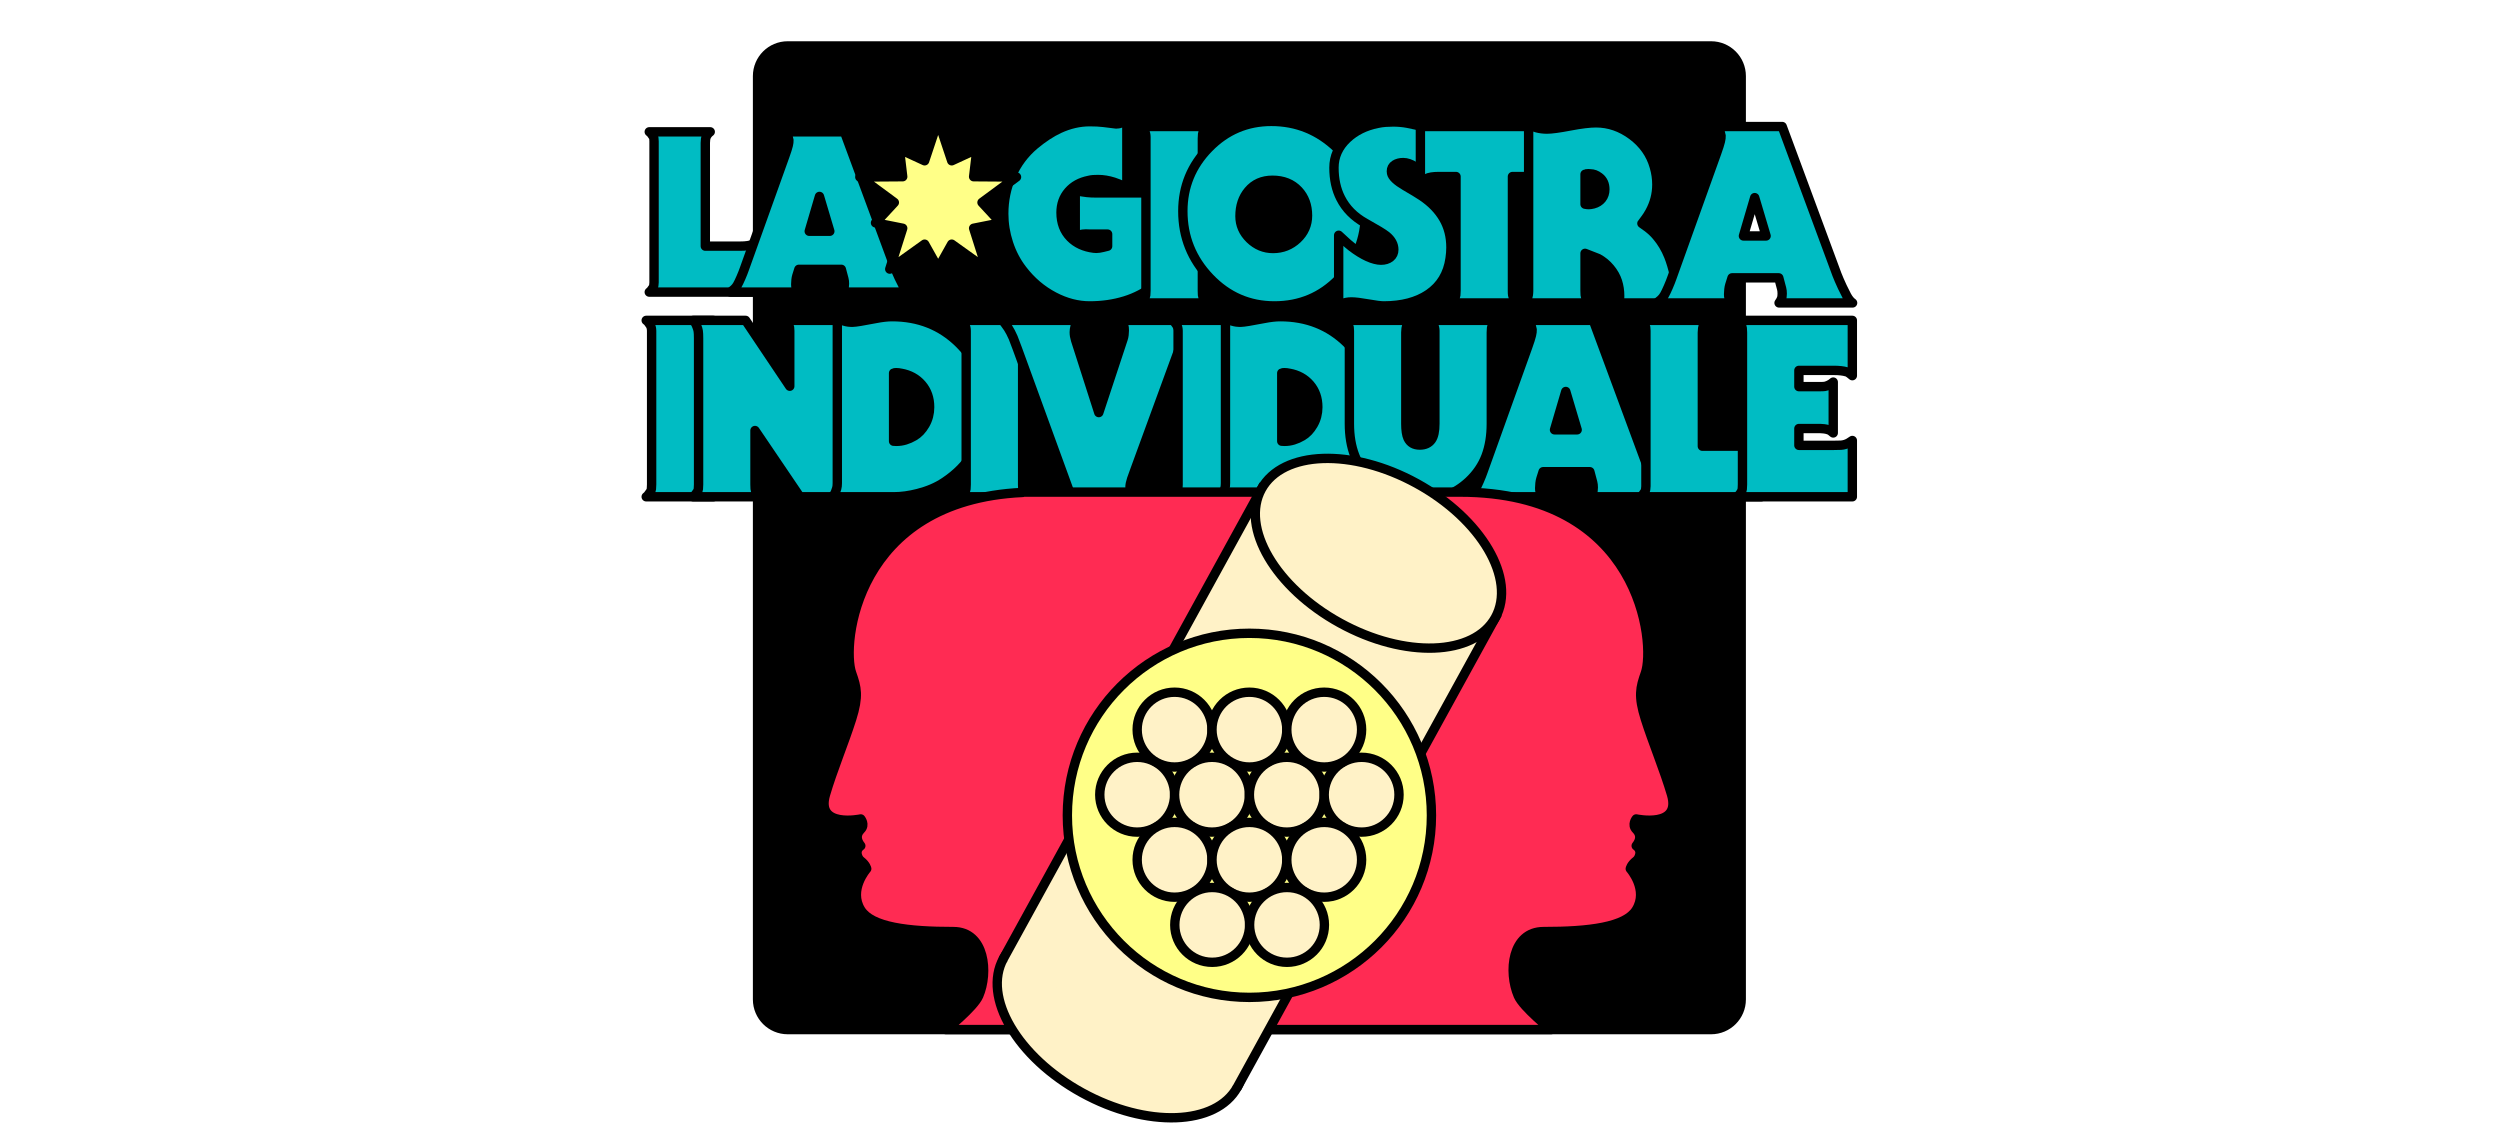
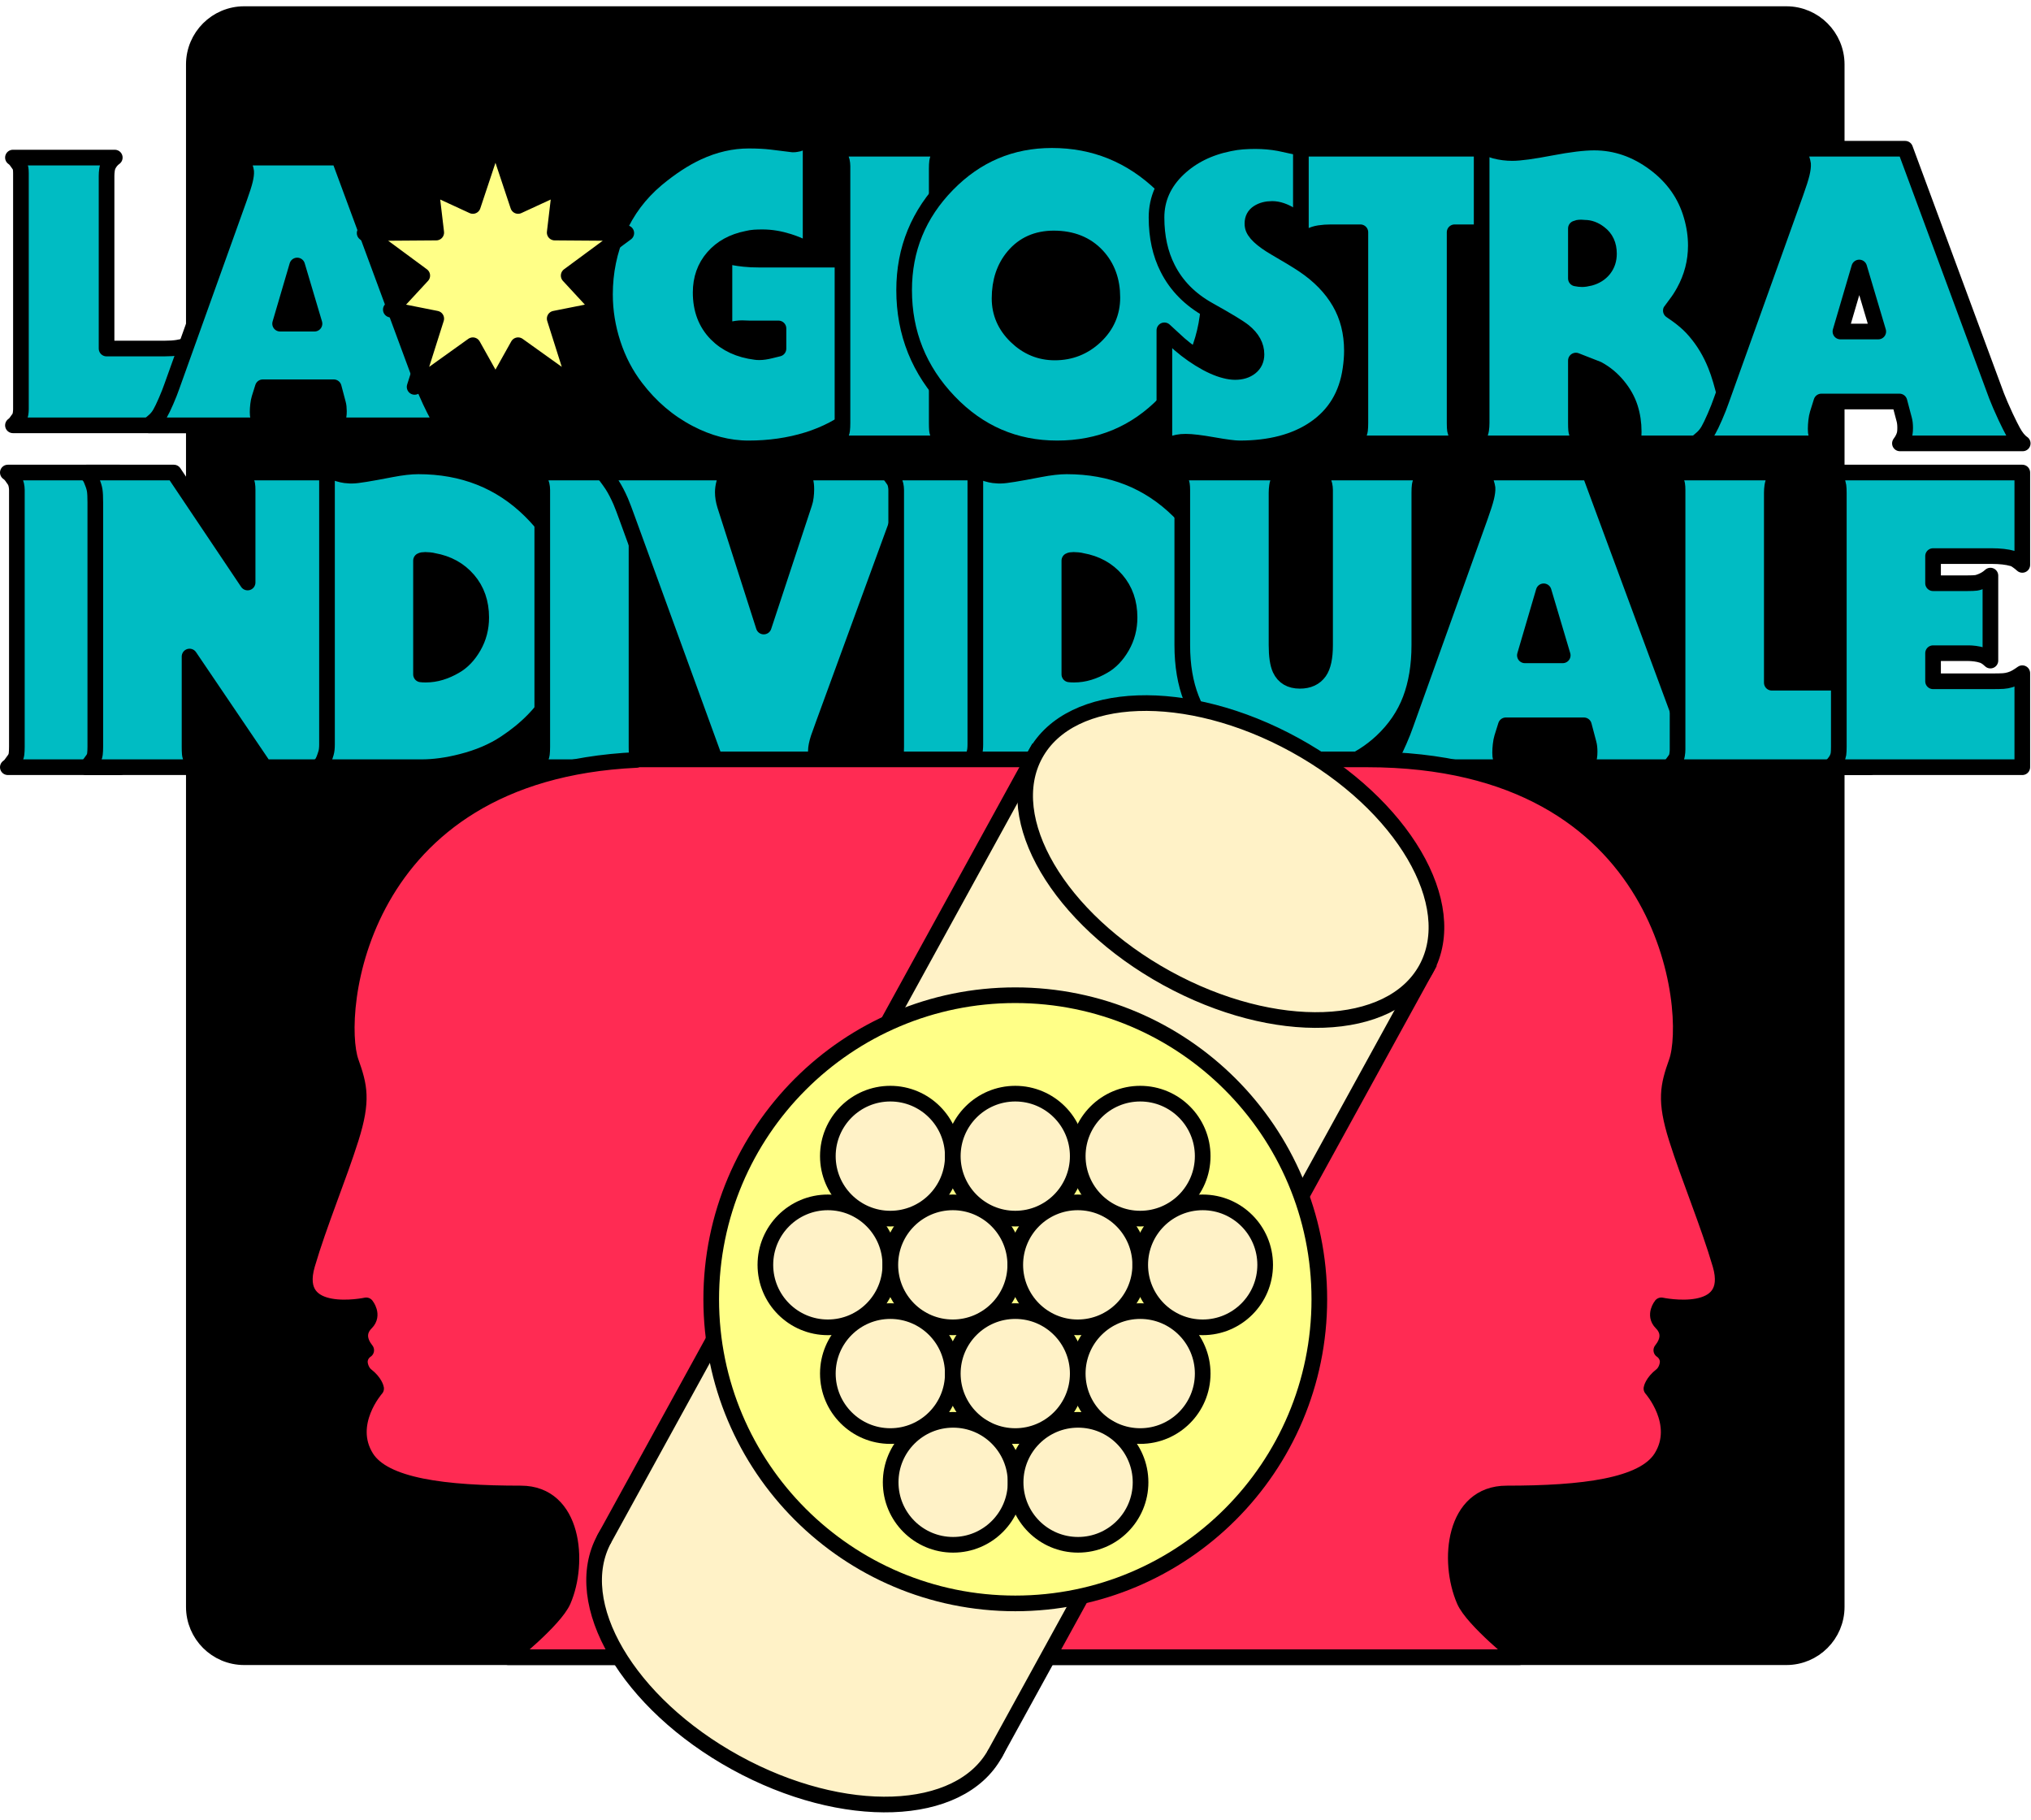
- <svg xmlns="http://www.w3.org/2000/svg" width="100%" height="100%" viewBox="0 0 1067 481" version="1.1" xml:space="preserve" style="fill-rule:evenodd;clip-rule:evenodd;stroke-linecap:round;stroke-miterlimit:1.5;">
-   <g transform="matrix(1,0,0,1,27.2217,-0.0001)">
-     <g id="Tavola-da-disegno1" transform="matrix(1.04104,0,0,1,214.881,15.8531)">
-       <rect x="-206.409" y="-15.853" width="964.301" height="480.853" style="fill:none;" />
+ <svg xmlns="http://www.w3.org/2000/svg" width="100%" height="100%" viewBox="0 0 519 465" version="1.1" xml:space="preserve" style="fill-rule:evenodd;clip-rule:evenodd;stroke-linecap:round;stroke-miterlimit:1.5;">
+   <g transform="matrix(1,0,0,1,-273.799,-16.0001)">
+     <g transform="matrix(1.04104,0,0,1,242.103,15.853)">
      <g transform="matrix(0.960576,0,0,1,30.4467,-37.4894)">
        <path d="M469.353,54.111C469.353,47.003 463.592,41.242 456.485,41.242L62.4,41.242C55.293,41.242 49.532,47.003 49.532,54.111L49.532,448.196C49.532,455.303 55.293,461.064 62.4,461.064L456.485,461.064C463.592,461.064 469.353,455.303 469.353,448.196L469.353,54.111Z" style="stroke:black;stroke-width:4px;" />
      </g>
+     </g>
+     <g transform="matrix(1.04104,0,0,1,242.103,15.853)">
      <g transform="matrix(0.960576,0,0,1,30.4467,-315.588)">
        <path d="M50.053,424.407L3.305,424.407C3.563,424.223 3.784,424.02 3.968,423.799C4.078,423.652 4.373,423.246 4.852,422.583C5.036,422.326 5.165,421.976 5.239,421.533C5.312,421.091 5.349,420.686 5.349,420.318L5.349,360.032C5.349,359.516 5.322,359.092 5.266,358.761C5.211,358.429 5.073,358.107 4.852,357.794C4.631,357.48 4.401,357.158 4.161,356.827C3.922,356.495 3.636,356.219 3.305,355.998L29.331,355.998C28.705,356.44 28.189,357.029 27.784,357.766C27.563,358.171 27.415,358.632 27.342,359.147C27.268,359.663 27.231,360.179 27.231,360.695L27.231,404.79L41.985,404.79C43.348,404.79 44.481,404.717 45.384,404.569C46.286,404.422 47.004,404.247 47.539,404.044C48.073,403.842 48.515,403.621 48.865,403.381C49.215,403.142 49.611,402.82 50.053,402.414L50.053,424.407Z" style="fill:rgb(0,188,195);fill-rule:nonzero;stroke:black;stroke-width:4px;stroke-linecap:butt;stroke-linejoin:round;" />
      </g>
+     </g>
+     <g transform="matrix(1.04104,0,0,1,242.103,15.853)">
      <g transform="matrix(0.960576,0,0,1,30.4467,-315.588)">
        <path d="M113.908,424.407L85.395,424.407C85.726,423.965 85.984,423.541 86.168,423.136C86.352,422.731 86.472,422.362 86.527,422.031C86.583,421.699 86.61,421.294 86.61,420.815C86.61,420.042 86.537,419.388 86.389,418.853C86.242,418.319 86.131,417.905 86.058,417.61L85.284,414.682L67.16,414.682L66.275,417.5C66.128,417.979 66.018,418.55 65.944,419.213C65.87,419.876 65.833,420.484 65.833,421.036C65.833,421.626 65.879,422.068 65.971,422.362C66.064,422.657 66.183,422.979 66.331,423.329C66.478,423.679 66.681,424.039 66.938,424.407L37.983,424.407C38.462,424.039 38.969,423.615 39.503,423.136C40.037,422.657 40.507,422.068 40.912,421.368C41.317,420.668 41.824,419.618 42.432,418.218C43.039,416.818 43.528,415.584 43.896,414.516L61.192,366.276C61.928,364.213 62.407,362.712 62.628,361.772C62.849,360.833 62.941,360.105 62.905,359.59C62.794,358.816 62.564,358.144 62.214,357.573C61.864,357.002 61.45,356.477 60.971,355.998L86.61,355.998L107.829,413.355C108.308,414.608 109.008,416.229 109.929,418.218C110.666,419.765 111.237,420.907 111.642,421.644C112.342,422.933 113.097,423.854 113.908,424.407ZM80.366,398.436L75.945,383.571L71.58,398.436L80.366,398.436Z" style="fill:rgb(0,188,195);fill-rule:nonzero;stroke:black;stroke-width:4px;stroke-linecap:butt;stroke-linejoin:round;" />
      </g>
+     </g>
+     <g transform="matrix(1.04104,0,0,1,242.103,15.853)">
      <g transform="matrix(0.960576,0,0,1,30.4467,-314.692)">
        <path d="M223.134,418.277C222.242,418.722 221.533,419.087 221.006,419.371C219.951,419.898 219.201,420.344 218.755,420.709C215.107,423.628 210.951,425.807 206.289,427.247C201.626,428.686 196.619,429.405 191.267,429.405C186.159,429.405 181.091,428.088 176.064,425.453C170.793,422.696 166.273,418.844 162.502,413.898C159.948,410.573 157.992,406.833 156.634,402.678C155.276,398.522 154.597,394.316 154.597,390.059C154.597,384.342 155.712,378.92 157.941,373.791C160.171,368.662 163.455,364.274 167.793,360.625C171.402,357.625 174.909,355.334 178.314,353.753C182.612,351.766 186.95,350.773 191.328,350.773C193.558,350.773 195.514,350.874 197.197,351.077C198.879,351.28 200.673,351.503 202.579,351.746C202.984,351.746 203.268,351.726 203.43,351.685C203.795,351.645 204.201,351.533 204.647,351.351C205.093,351.168 205.924,350.753 207.14,350.104L207.14,379.051L205.802,378.322C204.505,377.632 203.086,377.045 201.545,376.558C199.234,375.828 197.004,375.463 194.856,375.463C194.085,375.463 193.396,375.484 192.788,375.524C192.18,375.565 191.551,375.666 190.903,375.828C187.254,376.558 184.365,378.149 182.237,380.602C180.108,383.055 179.044,386.045 179.044,389.572C179.044,393.91 180.382,397.438 183.058,400.154C185.571,402.708 188.916,404.249 193.092,404.776C193.295,404.816 193.619,404.837 194.065,404.837C194.835,404.837 195.758,404.705 196.832,404.441C197.906,404.178 198.606,404.006 198.93,403.924L198.93,398.755L191.45,398.755C190.68,398.715 190.071,398.694 189.625,398.694C188.774,398.694 187.862,398.816 186.889,399.059C186.605,399.14 186.301,399.262 185.977,399.424C185.814,399.505 185.531,399.667 185.125,399.911L185.125,379.416C185.45,379.619 185.845,379.852 186.311,380.116C186.777,380.379 187.264,380.562 187.771,380.663C188.277,380.764 189.078,380.876 190.173,380.998C191.267,381.119 192.565,381.18 194.065,381.18L221.066,381.18L221.066,411.769C221.066,412.742 221.137,413.553 221.279,414.202C221.421,414.851 221.543,415.378 221.644,415.783C221.745,416.189 221.979,416.655 222.343,417.182C222.587,417.547 222.85,417.912 223.134,418.277Z" style="fill:rgb(0,188,195);fill-rule:nonzero;stroke:black;stroke-width:4px;stroke-linecap:butt;stroke-linejoin:round;" />
      </g>
+     </g>
+     <g transform="matrix(1.04104,0,0,1,242.103,15.853)">
      <g transform="matrix(0.960576,0,0,1,30.4467,-313.232)">
        <path d="M241.621,426.668L212.978,426.668C213.262,426.466 213.505,426.243 213.708,425.999C213.829,425.837 214.154,425.391 214.681,424.662C214.965,424.256 215.137,423.8 215.198,423.293C215.259,422.786 215.289,422.168 215.289,421.438L215.289,355.82C215.289,355.415 215.238,354.979 215.137,354.513C215.036,354.046 214.873,353.651 214.65,353.327C214.427,353.002 214.184,352.658 213.921,352.293C213.657,351.928 213.343,351.624 212.978,351.381L241.621,351.381C241.216,351.664 240.922,351.918 240.74,352.141C240.557,352.364 240.284,352.759 239.919,353.327C239.675,353.813 239.523,354.269 239.463,354.695C239.402,355.121 239.371,355.739 239.371,356.55L239.371,421.438C239.371,422.209 239.392,422.817 239.432,423.263C239.473,423.709 239.625,424.165 239.888,424.631C240.152,425.097 240.405,425.472 240.648,425.756C240.892,426.04 241.216,426.344 241.621,426.668Z" style="fill:rgb(0,188,195);fill-rule:nonzero;stroke:black;stroke-width:4px;stroke-linecap:butt;stroke-linejoin:round;" />
      </g>
+     </g>
+     <g transform="matrix(1.04104,0,0,1,242.103,15.853)">
      <g transform="matrix(0.960576,0,0,1,30.4467,-314.145)">
        <path d="M308.943,389.39C308.943,400.256 305.203,409.55 297.722,417.273C290.242,424.997 281.049,428.858 270.143,428.858C259.318,428.858 250.095,424.865 242.473,416.878C234.851,408.891 231.04,399.404 231.04,388.417C231.04,377.957 234.729,368.957 242.108,361.416C249.487,353.875 258.386,350.104 268.805,350.104C279.671,350.104 289.077,353.936 297.023,361.598C304.969,369.261 308.943,378.525 308.943,389.39ZM284.252,390.302C284.252,386.005 282.955,382.457 280.36,379.66C277.603,376.7 273.914,375.221 269.292,375.221C264.994,375.221 261.568,376.741 259.014,379.782C256.622,382.62 255.426,386.208 255.426,390.546C255.426,394.276 256.835,397.509 259.653,400.245C262.471,402.982 265.765,404.35 269.535,404.35C273.549,404.35 277.005,402.982 279.904,400.245C282.803,397.509 284.252,394.194 284.252,390.302Z" style="fill:rgb(0,188,195);fill-rule:nonzero;stroke:black;stroke-width:4px;stroke-linecap:butt;stroke-linejoin:round;" />
      </g>
+     </g>
+     <g transform="matrix(1.04104,0,0,1,242.103,15.853)">
      <g transform="matrix(0.960576,0,0,1,30.4467,-313.901)">
        <path d="M345.101,408.363C344.169,414.972 341.108,420.04 335.919,423.567C330.972,426.932 324.587,428.614 316.762,428.614C315.505,428.614 313.275,428.331 310.073,427.763C306.87,427.196 304.518,426.912 303.018,426.912C302.207,426.912 301.508,426.973 300.92,427.094C300.332,427.216 299.734,427.388 299.126,427.611C298.518,427.834 297.991,428.047 297.545,428.25L297.545,398.451L299.856,400.579C301.923,402.566 304.153,404.299 306.545,405.779C308.937,407.259 311.106,408.242 313.052,408.728C313.985,408.972 314.836,409.093 315.607,409.093C317.228,409.093 318.546,408.688 319.56,407.877C320.573,407.066 321.08,405.971 321.08,404.593C321.08,402.404 320.006,400.437 317.857,398.694C316.64,397.721 313.65,395.907 308.887,393.251C304.123,390.596 300.626,387.058 298.396,382.639C296.491,378.909 295.538,374.571 295.538,369.625C295.538,364.841 297.403,360.685 301.133,357.158C304.579,353.915 308.917,351.766 314.147,350.712C315.282,350.468 316.397,350.306 317.492,350.225C318.587,350.144 319.681,350.104 320.776,350.104C322.884,350.104 324.931,350.286 326.918,350.651C328.905,351.097 330.911,351.523 332.939,351.928C333.425,351.847 333.952,351.746 334.52,351.624C335.087,351.502 335.554,351.401 335.919,351.32L335.919,374.794L334.094,372.605C332.918,371.226 331.58,370.071 330.08,369.138C328.296,368.003 326.634,367.436 325.094,367.436C323.675,367.436 322.479,367.75 321.506,368.378C320.533,369.007 320.046,369.929 320.046,371.145C320.046,371.47 320.066,371.713 320.107,371.875C320.391,373.456 322.337,375.301 325.945,377.409C329.107,379.234 331.479,380.673 333.06,381.727C337.115,384.443 340.196,387.616 342.304,391.244C344.412,394.873 345.466,399.018 345.466,403.681C345.466,405.14 345.345,406.701 345.101,408.363Z" style="fill:rgb(0,188,195);fill-rule:nonzero;stroke:black;stroke-width:4px;stroke-linecap:butt;stroke-linejoin:round;" />
      </g>
+     </g>
+     <g transform="matrix(1.04104,0,0,1,242.103,15.853)">
      <g transform="matrix(0.960576,0,0,1,30.4467,-313.232)">
        <path d="M386.429,375.341C386.024,374.976 385.588,374.571 385.122,374.125C384.656,373.679 384.169,373.355 383.662,373.152C383.156,372.949 382.618,372.828 382.051,372.787C381.483,372.747 380.368,372.726 378.706,372.726L371.712,372.726L371.712,421.438C371.712,422.33 371.743,422.949 371.804,423.293C371.864,423.638 372.016,424.064 372.26,424.57C372.503,425.077 372.736,425.472 372.959,425.756C373.182,426.04 373.517,426.344 373.963,426.668L345.319,426.668C345.725,426.344 346.029,426.06 346.231,425.817C346.434,425.574 346.687,425.219 346.992,424.753C347.296,424.287 347.478,423.8 347.539,423.293C347.6,422.786 347.63,422.168 347.63,421.438L347.63,372.726L340.15,372.726C339.055,372.726 338.052,372.797 337.14,372.939C336.227,373.081 335.488,373.314 334.92,373.639C334.069,374.125 333.237,374.693 332.427,375.341L332.427,351.381L386.429,351.381L386.429,375.341Z" style="fill:rgb(0,188,195);fill-rule:nonzero;stroke:black;stroke-width:4px;stroke-linecap:butt;stroke-linejoin:round;" />
      </g>
+     </g>
+     <g transform="matrix(1.04104,0,0,1,242.103,15.853)">
      <g transform="matrix(0.960576,0,0,1,30.4467,-314.814)">
        <path d="M445.089,428.25L417.297,428.25C417.419,427.277 417.48,426.284 417.48,425.271C417.48,423.081 417.166,421.014 416.537,419.067C415.909,417.121 414.865,415.267 413.405,413.503C411.946,411.739 410.243,410.331 408.297,409.276C406.432,408.547 404.567,407.817 402.702,407.087L402.702,423.02C402.702,423.791 402.722,424.399 402.763,424.845C402.803,425.291 402.955,425.747 403.219,426.213C403.482,426.679 403.736,427.054 403.979,427.338C404.222,427.622 404.547,427.926 404.952,428.25L376.309,428.25C377.079,427.683 377.647,427.014 378.012,426.244C378.255,425.798 378.417,425.301 378.498,424.754C378.579,424.206 378.62,423.629 378.62,423.02L378.62,351.868C378.944,352.03 379.42,352.294 380.049,352.659C380.677,353.023 381.356,353.307 382.086,353.51C383.505,353.875 384.965,354.057 386.465,354.057C388.37,354.057 391.654,353.611 396.317,352.719C400.979,351.827 404.668,351.381 407.385,351.381C412.899,351.381 418.037,353.155 422.801,356.703C427.565,360.25 430.717,364.74 432.258,370.173C432.987,372.687 433.352,375.2 433.352,377.714C433.352,381.849 432.339,385.762 430.312,389.451C429.663,390.627 428.994,391.661 428.305,392.553C427.453,393.647 427.007,394.235 426.967,394.316C428.264,395.208 429.116,395.816 429.521,396.141C430.981,397.276 432.217,398.452 433.231,399.668C435.379,402.181 437.103,405.06 438.4,408.303C439.292,410.493 440.174,413.483 441.045,417.273C441.917,421.064 442.454,423.304 442.657,423.993C442.86,424.683 443.245,425.473 443.812,426.365C444.218,427.014 444.643,427.642 445.089,428.25ZM411.155,379.782C411.155,377.511 410.344,375.768 408.723,374.552C407.506,373.619 406.25,373.153 404.952,373.153C404.547,373.112 404.263,373.092 404.101,373.092C403.736,373.092 403.452,373.112 403.249,373.153C402.966,373.275 402.783,373.335 402.702,373.335L402.702,386.106C403.31,386.228 403.837,386.289 404.283,386.289C404.81,386.289 405.479,386.187 406.29,385.985C407.79,385.579 408.976,384.829 409.848,383.735C410.719,382.64 411.155,381.322 411.155,379.782Z" style="fill:rgb(0,188,195);fill-rule:nonzero;stroke:black;stroke-width:4px;stroke-linecap:butt;stroke-linejoin:round;" />
      </g>
+     </g>
+     <g transform="matrix(1.04104,0,0,1,242.103,15.853)">
      <g transform="matrix(0.960576,0,0,1,30.4467,-313.232)">
        <path d="M516.885,426.668L485.505,426.668C485.87,426.182 486.154,425.716 486.357,425.27C486.559,424.824 486.691,424.418 486.752,424.053C486.813,423.689 486.843,423.243 486.843,422.715C486.843,421.864 486.762,421.144 486.6,420.557C486.438,419.969 486.316,419.513 486.235,419.188L485.384,415.965L465.437,415.965L464.464,419.067C464.301,419.594 464.18,420.222 464.099,420.952C464.018,421.682 463.977,422.351 463.977,422.959C463.977,423.607 464.028,424.094 464.129,424.418C464.23,424.743 464.362,425.097 464.524,425.483C464.687,425.868 464.91,426.263 465.193,426.668L433.327,426.668C433.854,426.263 434.411,425.797 434.999,425.27C435.587,424.743 436.104,424.094 436.55,423.324C436.996,422.553 437.553,421.398 438.222,419.857C438.891,418.317 439.428,416.958 439.834,415.783L458.869,362.692C459.68,360.422 460.207,358.77 460.45,357.736C460.693,356.702 460.794,355.901 460.754,355.334C460.632,354.482 460.379,353.742 459.994,353.114C459.609,352.485 459.152,351.908 458.625,351.381L486.843,351.381L510.196,414.506C510.723,415.884 511.493,417.668 512.507,419.857C513.317,421.56 513.946,422.817 514.392,423.628C515.162,425.047 515.993,426.06 516.885,426.668ZM479.971,398.086L475.106,381.727L470.302,398.086L479.971,398.086Z" style="fill:rgb(0,188,195);fill-rule:nonzero;stroke:black;stroke-width:4px;stroke-linecap:butt;stroke-linejoin:round;" />
      </g>
+     </g>
+     <g transform="matrix(1.04104,0,0,1,242.103,15.853)">
      <g transform="matrix(0.960576,0,0,1,30.4467,-147.756)">
        <path d="M30.643,343.93L2,343.93C2.284,343.728 2.527,343.505 2.73,343.261C2.851,343.099 3.176,342.653 3.703,341.924C3.987,341.518 4.159,341.062 4.22,340.555C4.281,340.048 4.311,339.43 4.311,338.7L4.311,273.082C4.311,272.677 4.26,272.241 4.159,271.775C4.057,271.308 3.895,270.913 3.672,270.589C3.449,270.264 3.206,269.92 2.943,269.555C2.679,269.19 2.365,268.886 2,268.643L30.643,268.643C30.238,268.926 29.944,269.18 29.762,269.403C29.579,269.626 29.305,270.021 28.941,270.589C28.697,271.075 28.545,271.531 28.484,271.957C28.424,272.383 28.393,273.001 28.393,273.812L28.393,338.7C28.393,339.471 28.414,340.079 28.454,340.525C28.495,340.971 28.647,341.427 28.91,341.893C29.174,342.359 29.427,342.734 29.67,343.018C29.914,343.302 30.238,343.606 30.643,343.93Z" style="fill:rgb(0,188,195);fill-rule:nonzero;stroke:black;stroke-width:4px;stroke-linecap:butt;stroke-linejoin:round;" />
      </g>
+     </g>
+     <g transform="matrix(1.04104,0,0,1,242.103,15.853)">
      <g transform="matrix(0.960576,0,0,1,30.4467,-147.756)">
        <path d="M89.668,268.643C89.263,268.926 88.969,269.18 88.787,269.403C88.604,269.626 88.33,270.021 87.966,270.589C87.722,271.075 87.57,271.531 87.509,271.957C87.449,272.383 87.418,273.001 87.418,273.812L87.418,333.41C87.418,335.639 87.499,337.281 87.661,338.335C87.905,339.349 88.087,340.14 88.209,340.707C88.33,341.275 88.513,341.863 88.756,342.471C88.999,343.079 89.202,343.565 89.364,343.93L67.593,343.93L48.436,315.652L48.436,338.7C48.436,339.471 48.457,340.079 48.497,340.525C48.538,340.971 48.69,341.427 48.953,341.893C49.217,342.359 49.47,342.734 49.714,343.018C49.957,343.302 50.281,343.606 50.687,343.93L22.043,343.93C22.327,343.728 22.57,343.505 22.773,343.261C22.895,343.099 23.219,342.653 23.746,341.924C24.03,341.518 24.202,341.062 24.263,340.555C24.324,340.048 24.354,339.43 24.354,338.7L24.354,276.244C24.354,274.866 24.303,273.852 24.202,273.204C24.101,272.555 23.888,271.845 23.563,271.075C23.401,270.629 23.249,270.274 23.107,270.011C22.965,269.747 22.611,269.291 22.043,268.643L44.423,268.643L63.275,296.739L63.275,273.082C63.275,272.514 63.245,272.048 63.184,271.683C63.123,271.318 62.971,270.964 62.728,270.619C62.484,270.274 62.231,269.92 61.968,269.555C61.704,269.19 61.39,268.886 61.025,268.643L89.668,268.643Z" style="fill:rgb(0,188,195);fill-rule:nonzero;stroke:black;stroke-width:4px;stroke-linecap:butt;stroke-linejoin:round;" />
      </g>
+     </g>
+     <g transform="matrix(1.04104,0,0,1,242.103,15.853)">
      <g transform="matrix(0.960576,0,0,1,30.4467,-149.338)">
        <path d="M146.504,305.497C146.504,313.849 144.801,320.964 141.395,326.842C138.598,331.627 134.523,335.782 129.172,339.309C126.01,341.418 122.259,343.019 117.921,344.114C114.313,345.046 110.887,345.512 107.644,345.512L81.311,345.512C81.798,345.026 82.102,344.702 82.223,344.539C82.426,344.256 82.619,343.881 82.801,343.414C82.984,342.948 83.156,342.441 83.318,341.894C83.48,341.347 83.561,340.607 83.561,339.674L83.561,269.495C84.818,269.981 85.791,270.326 86.48,270.529C87.17,270.731 87.758,270.863 88.244,270.924C88.731,270.985 89.095,271.015 89.339,271.015L90.19,271.015C91.244,271.015 94.488,270.488 99.92,269.434C102.637,268.907 104.968,268.643 106.914,268.643C118.306,268.643 127.834,272.414 135.497,279.955C142.835,287.171 146.504,295.685 146.504,305.497ZM122.969,307.26C122.969,303.449 121.854,300.246 119.624,297.652C117.394,295.057 114.455,293.435 110.806,292.787C110.522,292.706 110.167,292.645 109.742,292.604C109.316,292.564 108.961,292.543 108.678,292.543C108.15,292.543 107.786,292.604 107.583,292.726L107.583,321.795C107.867,321.835 108.272,321.856 108.799,321.856C110.097,321.856 111.374,321.663 112.63,321.278C113.887,320.893 115.104,320.356 116.279,319.666C118.144,318.612 119.725,316.96 121.023,314.71C122.32,312.46 122.969,309.977 122.969,307.26Z" style="fill:rgb(0,188,195);fill-rule:nonzero;stroke:black;stroke-width:4px;stroke-linecap:butt;stroke-linejoin:round;" />
      </g>
+     </g>
+     <g transform="matrix(1.04104,0,0,1,242.103,15.853)">
      <g transform="matrix(0.960576,0,0,1,30.4467,-147.756)">
        <path d="M164.905,343.93L136.262,343.93C136.545,343.728 136.789,343.505 136.991,343.261C137.113,343.099 137.437,342.653 137.964,341.924C138.248,341.518 138.42,341.062 138.481,340.555C138.542,340.048 138.572,339.43 138.572,338.7L138.572,273.082C138.572,272.677 138.522,272.241 138.42,271.775C138.319,271.308 138.157,270.913 137.934,270.589C137.711,270.264 137.468,269.92 137.204,269.555C136.941,269.19 136.626,268.886 136.262,268.643L164.905,268.643C164.5,268.926 164.206,269.18 164.023,269.403C163.841,269.626 163.567,270.021 163.202,270.589C162.959,271.075 162.807,271.531 162.746,271.957C162.685,272.383 162.655,273.001 162.655,273.812L162.655,338.7C162.655,339.471 162.675,340.079 162.716,340.525C162.756,340.971 162.908,341.427 163.172,341.893C163.435,342.359 163.689,342.734 163.932,343.018C164.175,343.302 164.5,343.606 164.905,343.93Z" style="fill:rgb(0,188,195);fill-rule:nonzero;stroke:black;stroke-width:4px;stroke-linecap:butt;stroke-linejoin:round;" />
      </g>
+     </g>
+     <g transform="matrix(1.04104,0,0,1,242.103,15.853)">
      <g transform="matrix(0.960576,0,0,1,30.4467,-147.756)">
        <path d="M236.64,268.643C235.87,269.251 235.343,269.697 235.059,269.981C234.451,270.589 233.903,271.258 233.417,271.987C231.998,274.298 230.782,276.974 229.768,280.015L210.551,332.558C209.699,334.91 209.233,336.207 209.152,336.45C208.706,337.829 208.483,338.944 208.483,339.795C208.483,340.565 208.625,341.386 208.909,342.258C209.193,343.13 209.456,343.687 209.699,343.93L183.428,343.93L160.44,280.805C159.67,278.657 159.062,277.055 158.616,276.001C157.886,274.339 157.156,272.94 156.426,271.805C155.94,271.075 155.433,270.366 154.906,269.676C154.541,269.19 154.237,268.845 153.994,268.643L186.286,268.643C185.678,269.616 185.262,270.508 185.039,271.318C184.816,272.129 184.705,272.92 184.705,273.69C184.705,274.744 184.887,275.859 185.252,277.035L195.165,307.989L205.564,276.488C205.726,276.042 205.848,275.484 205.929,274.815C206.01,274.146 206.051,273.528 206.051,272.96C206.051,271.987 205.969,271.278 205.807,270.832C205.483,270.021 205.037,269.291 204.469,268.643L236.64,268.643Z" style="fill:rgb(0,188,195);fill-rule:nonzero;stroke:black;stroke-width:4px;stroke-linecap:butt;stroke-linejoin:round;" />
      </g>
+     </g>
+     <g transform="matrix(1.04104,0,0,1,242.103,15.853)">
      <g transform="matrix(0.960576,0,0,1,30.4467,-147.756)">
        <path d="M255.345,343.93L226.702,343.93C226.986,343.728 227.229,343.505 227.432,343.261C227.553,343.099 227.877,342.653 228.405,341.924C228.688,341.518 228.861,341.062 228.921,340.555C228.982,340.048 229.013,339.43 229.013,338.7L229.013,273.082C229.013,272.677 228.962,272.241 228.861,271.775C228.759,271.308 228.597,270.913 228.374,270.589C228.151,270.264 227.908,269.92 227.644,269.555C227.381,269.19 227.067,268.886 226.702,268.643L255.345,268.643C254.94,268.926 254.646,269.18 254.463,269.403C254.281,269.626 254.007,270.021 253.642,270.589C253.399,271.075 253.247,271.531 253.186,271.957C253.125,272.383 253.095,273.001 253.095,273.812L253.095,338.7C253.095,339.471 253.115,340.079 253.156,340.525C253.196,340.971 253.348,341.427 253.612,341.893C253.875,342.359 254.129,342.734 254.372,343.018C254.615,343.302 254.94,343.606 255.345,343.93Z" style="fill:rgb(0,188,195);fill-rule:nonzero;stroke:black;stroke-width:4px;stroke-linecap:butt;stroke-linejoin:round;" />
      </g>
+     </g>
+     <g transform="matrix(1.04104,0,0,1,242.103,15.853)">
      <g transform="matrix(0.960576,0,0,1,30.4467,-149.338)">
        <path d="M312.181,305.497C312.181,313.849 310.478,320.964 307.072,326.842C304.275,331.627 300.2,335.782 294.849,339.309C291.686,341.418 287.936,343.019 283.598,344.114C279.99,345.046 276.564,345.512 273.321,345.512L246.988,345.512C247.475,345.026 247.779,344.702 247.9,344.539C248.103,344.256 248.296,343.881 248.478,343.414C248.66,342.948 248.833,342.441 248.995,341.894C249.157,341.347 249.238,340.607 249.238,339.674L249.238,269.495C250.495,269.981 251.468,270.326 252.157,270.529C252.847,270.731 253.434,270.863 253.921,270.924C254.407,270.985 254.772,271.015 255.016,271.015L255.867,271.015C256.921,271.015 260.164,270.488 265.597,269.434C268.314,268.907 270.645,268.643 272.591,268.643C283.983,268.643 293.511,272.414 301.173,279.955C308.512,287.171 312.181,295.685 312.181,305.497ZM288.646,307.26C288.646,303.449 287.531,300.246 285.301,297.652C283.071,295.057 280.132,293.435 276.483,292.787C276.199,292.706 275.844,292.645 275.419,292.604C274.993,292.564 274.638,292.543 274.354,292.543C273.827,292.543 273.462,292.604 273.26,292.726L273.26,321.795C273.544,321.835 273.949,321.856 274.476,321.856C275.773,321.856 277.051,321.663 278.307,321.278C279.564,320.893 280.78,320.356 281.956,319.666C283.821,318.612 285.402,316.96 286.7,314.71C287.997,312.46 288.646,309.977 288.646,307.26Z" style="fill:rgb(0,188,195);fill-rule:nonzero;stroke:black;stroke-width:4px;stroke-linecap:butt;stroke-linejoin:round;" />
      </g>
+     </g>
+     <g transform="matrix(1.04104,0,0,1,242.103,15.853)">
      <g transform="matrix(0.960576,0,0,1,30.4467,-146.114)">
        <path d="M364.942,267.001C364.536,267.284 364.242,267.538 364.06,267.761C363.878,267.984 363.604,268.379 363.239,268.947C362.996,269.433 362.844,269.889 362.783,270.315C362.722,270.741 362.692,271.359 362.692,272.17L362.692,311.091C362.692,316.321 361.931,320.943 360.411,324.956C358.891,328.97 356.448,332.558 353.083,335.72C350.205,338.396 347.002,340.434 343.474,341.832C339.947,343.231 336.319,343.93 332.589,343.93C328.94,343.93 325.453,343.312 322.129,342.076C318.804,340.839 315.662,338.944 312.703,336.389C308.892,333.065 306.135,329.193 304.432,324.774C302.891,320.841 302.121,316.28 302.121,311.091L302.121,271.44C302.121,270.872 302.09,270.406 302.03,270.041C301.969,269.676 301.817,269.322 301.574,268.977C301.33,268.632 301.077,268.278 300.813,267.913C300.55,267.548 300.236,267.244 299.871,267.001L328.514,267.001C327.825,267.487 327.257,268.136 326.811,268.947C326.568,269.393 326.406,269.899 326.325,270.467C326.244,271.035 326.203,271.602 326.203,272.17L326.203,311.091C326.203,313.848 326.507,315.895 327.115,317.233C328.048,319.22 329.73,320.213 332.163,320.213C334.393,320.213 336.055,319.443 337.15,317.902C338.123,316.524 338.609,314.253 338.609,311.091L338.609,271.44C338.609,271.035 338.559,270.599 338.457,270.133C338.356,269.666 338.204,269.271 338.001,268.947C337.677,268.46 337.434,268.116 337.271,267.913C336.988,267.548 336.663,267.244 336.298,267.001L364.942,267.001Z" style="fill:rgb(0,188,195);fill-rule:nonzero;stroke:black;stroke-width:4px;stroke-linecap:butt;stroke-linejoin:round;" />
      </g>
+     </g>
+     <g transform="matrix(1.04104,0,0,1,242.103,15.853)">
      <g transform="matrix(0.960576,0,0,1,30.4467,-147.756)">
        <path d="M436.251,343.93L404.871,343.93C405.236,343.444 405.52,342.978 405.722,342.532C405.925,342.086 406.057,341.68 406.118,341.315C406.179,340.95 406.209,340.505 406.209,339.977C406.209,339.126 406.128,338.406 405.966,337.819C405.804,337.231 405.682,336.775 405.601,336.45L404.749,333.227L384.802,333.227L383.829,336.329C383.667,336.856 383.546,337.484 383.465,338.214C383.383,338.944 383.343,339.613 383.343,340.221C383.343,340.869 383.394,341.356 383.495,341.68C383.596,342.005 383.728,342.359 383.89,342.745C384.052,343.13 384.275,343.525 384.559,343.93L352.693,343.93C353.22,343.525 353.777,343.059 354.365,342.532C354.953,342.005 355.47,341.356 355.916,340.586C356.362,339.815 356.919,338.66 357.588,337.119C358.257,335.579 358.794,334.22 359.2,333.045L378.235,279.954C379.045,277.684 379.572,276.032 379.816,274.998C380.059,273.964 380.16,273.163 380.12,272.596C379.998,271.744 379.745,271.004 379.36,270.376C378.974,269.747 378.518,269.17 377.991,268.643L406.209,268.643L429.562,331.768C430.089,333.146 430.859,334.93 431.872,337.119C432.683,338.822 433.312,340.079 433.758,340.89C434.528,342.309 435.359,343.322 436.251,343.93ZM399.337,315.348L394.472,298.989L389.668,315.348L399.337,315.348Z" style="fill:rgb(0,188,195);fill-rule:nonzero;stroke:black;stroke-width:4px;stroke-linecap:butt;stroke-linejoin:round;" />
      </g>
+     </g>
+     <g transform="matrix(1.04104,0,0,1,242.103,15.853)">
      <g transform="matrix(0.960576,0,0,1,30.4467,-147.756)">
        <path d="M477.883,343.93L426.434,343.93C426.718,343.728 426.962,343.505 427.164,343.261C427.286,343.099 427.61,342.653 428.137,341.924C428.34,341.64 428.482,341.255 428.563,340.768C428.644,340.282 428.685,339.836 428.685,339.43L428.685,273.082C428.685,272.514 428.654,272.048 428.593,271.683C428.533,271.318 428.381,270.964 428.137,270.619C427.894,270.274 427.641,269.92 427.377,269.555C427.114,269.19 426.799,268.886 426.434,268.643L455.078,268.643C454.389,269.129 453.821,269.778 453.375,270.589C453.132,271.035 452.97,271.541 452.889,272.109C452.808,272.677 452.767,273.244 452.767,273.812L452.767,322.341L469.004,322.341C470.504,322.341 471.751,322.26 472.744,322.098C473.738,321.936 474.528,321.743 475.116,321.52C475.704,321.297 476.19,321.054 476.576,320.791C476.961,320.527 477.397,320.172 477.883,319.726L477.883,343.93Z" style="fill:rgb(0,188,195);fill-rule:nonzero;stroke:black;stroke-width:4px;stroke-linecap:butt;stroke-linejoin:round;" />
      </g>
+     </g>
+     <g transform="matrix(1.04104,0,0,1,242.103,15.853)">
      <g transform="matrix(0.960576,0,0,1,30.4467,-147.756)">
        <path d="M516.779,343.93L467.641,343.93C468.29,343.403 468.857,342.734 469.344,341.924C469.587,341.437 469.739,340.991 469.8,340.586C469.861,340.18 469.891,339.552 469.891,338.7L469.891,273.812C469.891,273.082 469.861,272.494 469.8,272.048C469.739,271.602 469.587,271.116 469.344,270.589C468.898,269.859 468.33,269.21 467.641,268.643L516.779,268.643L516.779,292.238C516.333,291.833 515.927,291.509 515.562,291.265C515.076,290.901 514.65,290.678 514.285,290.596C512.866,290.191 511.082,289.988 508.934,289.988L493.973,289.988L493.973,296.921L502.731,296.921C503.785,296.921 504.535,296.891 504.981,296.83C505.427,296.769 506.004,296.577 506.714,296.252C507.423,295.928 508.062,295.502 508.63,294.975L508.63,316.686C507.9,315.996 507.231,315.551 506.623,315.348C506.015,315.145 505.386,315.003 504.737,314.922C504.089,314.841 503.541,314.8 503.095,314.8L493.973,314.8L493.973,321.977L508.934,321.977C510.312,321.977 511.305,321.956 511.913,321.916C512.522,321.875 513.12,321.764 513.707,321.581C514.295,321.399 514.843,321.156 515.349,320.851C515.856,320.547 516.333,320.233 516.779,319.909L516.779,343.93Z" style="fill:rgb(0,188,195);fill-rule:nonzero;stroke:black;stroke-width:4px;stroke-linecap:butt;stroke-linejoin:round;" />
      </g>
+     </g>
+     <g transform="matrix(1.04104,0,0,1,242.103,15.853)">
      <g transform="matrix(0.960576,0,0,1,30.4467,-330.402)">
        <path d="M126.612,365.814L132.393,383.175L143.139,378.218L141.746,389.97L160.043,390.103L145.319,400.966L153.353,409.655L141.746,411.962L147.274,429.405L132.393,418.757L126.612,429.084L120.831,418.757L105.95,429.405L111.478,411.962L99.87,409.655L107.905,400.966L93.18,390.103L111.478,389.97L110.085,378.218L120.831,383.175L126.612,365.814Z" style="fill:rgb(255,255,135);stroke:black;stroke-width:4px;stroke-linejoin:round;" />
      </g>
+     </g>
+     <g transform="matrix(1.04104,0,0,1,242.103,15.853)">
      <g transform="matrix(0.960576,0,0,1,30.4467,152.937)">
        <path d="M162.677,41.242L349.316,41.242C426.816,41.242 432.853,106.064 428.43,118.53C426.252,124.671 425.344,128.277 428.43,138.077C431.531,147.925 436.54,159.856 439.605,170.31C443.874,184.875 424.534,180.738 424.534,180.738C424.534,180.738 422.553,183.19 424.534,185.172C426.779,187.417 426.34,189.949 424.534,192.206C424.534,192.206 425.95,193.056 426.144,194.815C426.27,195.955 425.674,197.741 424.534,198.629C422.264,200.398 422.006,201.998 422.006,201.998C422.006,201.998 429.929,210.934 424.534,219.604C419.973,226.934 404.406,228.807 385.012,228.807C371.423,228.807 369.794,246.04 374.194,256.188C376.354,261.169 388.238,270.638 388.238,270.638L129.881,270.638C129.881,270.638 141.765,261.169 143.925,256.188C148.148,246.448 146.696,228.807 133.107,228.807C113.713,228.807 98.145,226.934 93.584,219.604C88.19,210.934 96.113,201.998 96.113,201.998C96.113,201.998 95.855,200.398 93.584,198.629C92.445,197.741 91.849,195.955 91.975,194.815C92.169,193.056 93.584,192.206 93.584,192.206C91.779,189.949 91.339,187.417 93.584,185.172C95.566,183.19 93.584,180.738 93.584,180.738C93.584,180.738 74.245,184.875 78.514,170.31C81.578,159.856 86.587,147.925 89.688,138.077C92.775,128.277 91.867,124.671 89.688,118.53C85.385,106.4 90.985,44.704 162.677,41.381L162.677,41.242Z" style="fill:rgb(255,43,83);stroke:black;stroke-width:4px;stroke-linejoin:round;" />
      </g>
+     </g>
+     <g transform="matrix(1.04104,0,0,1,242.103,15.853)">
      <g transform="matrix(-0.841846,-0.48159,-0.462604,0.876397,419.203,480.507)">
        <ellipse cx="204.369" cy="44.091" rx="56.966" ry="33.984" style="fill:rgb(255,242,199);stroke:black;stroke-width:4px;" />
      </g>
+     </g>
+     <g transform="matrix(1.04104,0,0,1,242.103,15.853)">
      <g transform="matrix(0.960576,0,0,1,30.4467,176.19)">
        <path d="M254.295,271.97L364.44,71.525L264.591,16.657L154.445,217.102" style="fill:rgb(255,242,199);stroke:black;stroke-width:4px;" />
      </g>
+     </g>
+     <g transform="matrix(1.04104,0,0,1,242.103,15.853)">
      <g transform="matrix(-0.841846,-0.481587,-0.462601,0.876398,710.459,157.436)">
        <ellipse cx="314.515" cy="244.536" rx="56.966" ry="33.985" style="fill:rgb(255,242,199);stroke:black;stroke-width:4px;" />
      </g>
+     </g>
+     <g transform="matrix(1.04104,0,0,1,242.103,15.853)">
      <g transform="matrix(-0.960576,0,0,1,528.876,199.443)">
        <circle cx="259.443" cy="132.687" r="77.698" style="fill:rgb(255,255,135);stroke:black;stroke-width:4px;" />
      </g>
+     </g>
+     <g transform="matrix(1.04104,0,0,1,242.103,15.853)">
      <g transform="matrix(-0.960576,0,0,1,436.863,181.836)">
        <circle cx="211.549" cy="141.491" r="15.964" style="fill:rgb(255,242,199);stroke:black;stroke-width:4px;stroke-linejoin:round;" />
      </g>
+     </g>
+     <g transform="matrix(1.04104,0,0,1,242.103,15.853)">
      <g transform="matrix(-0.960576,0,0,1,498.205,181.836)">
        <circle cx="243.478" cy="141.491" r="15.965" style="fill:rgb(255,242,199);stroke:black;stroke-width:4px;stroke-linejoin:round;" />
      </g>
+     </g>
+     <g transform="matrix(1.04104,0,0,1,242.103,15.853)">
      <g transform="matrix(-0.960576,0,0,1,467.535,126.278)">
        <circle cx="227.514" cy="169.27" r="15.965" style="fill:rgb(255,242,199);stroke:black;stroke-width:4px;stroke-linejoin:round;" />
      </g>
+     </g>
+     <g transform="matrix(1.04104,0,0,1,242.103,15.853)">
      <g transform="matrix(-0.960576,0,0,1,467.535,237.396)">
        <circle cx="227.514" cy="113.711" r="15.965" style="fill:rgb(255,242,199);stroke:black;stroke-width:4px;stroke-linejoin:round;" />
      </g>
+     </g>
+     <g transform="matrix(1.04104,0,0,1,242.103,15.853)">
      <g transform="matrix(-0.960576,0,0,1,559.546,181.836)">
        <circle cx="275.408" cy="141.491" r="15.965" style="fill:rgb(255,242,199);stroke:black;stroke-width:4px;stroke-linejoin:round;" />
      </g>
+     </g>
+     <g transform="matrix(1.04104,0,0,1,242.103,15.853)">
      <g transform="matrix(-0.960576,0,0,1,528.875,126.278)">
        <circle cx="259.443" cy="169.27" r="15.964" style="fill:rgb(255,242,199);stroke:black;stroke-width:4px;stroke-linejoin:round;" />
      </g>
+     </g>
+     <g transform="matrix(1.04104,0,0,1,242.103,15.853)">
      <g transform="matrix(-0.960576,0,0,1,528.875,237.396)">
        <circle cx="259.443" cy="113.711" r="15.964" style="fill:rgb(255,242,199);stroke:black;stroke-width:4px;stroke-linejoin:round;" />
      </g>
+     </g>
+     <g transform="matrix(1.04104,0,0,1,242.103,15.853)">
      <g transform="matrix(-0.960576,0,0,1,498.371,292.963)">
        <ellipse cx="243.565" cy="85.927" rx="15.964" ry="15.965" style="fill:rgb(255,242,199);stroke:black;stroke-width:4px;stroke-linejoin:round;" />
      </g>
+     </g>
+     <g transform="matrix(1.04104,0,0,1,242.103,15.853)">
      <g transform="matrix(-0.960576,0,0,1,620.887,181.836)">
        <circle cx="307.337" cy="141.491" r="15.964" style="fill:rgb(255,242,199);stroke:black;stroke-width:4px;stroke-linejoin:round;" />
      </g>
+     </g>
+     <g transform="matrix(1.04104,0,0,1,242.103,15.853)">
      <g transform="matrix(-0.960576,0,0,1,590.216,126.278)">
        <ellipse cx="291.372" cy="169.27" rx="15.965" ry="15.964" style="fill:rgb(255,242,199);stroke:black;stroke-width:4px;stroke-linejoin:round;" />
      </g>
+     </g>
+     <g transform="matrix(1.04104,0,0,1,242.103,15.853)">
      <g transform="matrix(-0.960576,0,0,1,590.216,237.396)">
        <ellipse cx="291.372" cy="113.711" rx="15.965" ry="15.964" style="fill:rgb(255,242,199);stroke:black;stroke-width:4px;stroke-linejoin:round;" />
      </g>
+     </g>
+     <g transform="matrix(1.04104,0,0,1,242.103,15.853)">
      <g transform="matrix(-0.960576,0,0,1,559.712,292.963)">
        <circle cx="275.494" cy="85.927" r="15.965" style="fill:rgb(255,242,199);stroke:black;stroke-width:4px;stroke-linejoin:round;" />
-       </g>
-       <g transform="matrix(0.960578,0,0,1,-253.406,-15.8262)">
-         <circle cx="32.441" cy="205.246" r="10.738" style="fill:none;" />
-       </g>
-       <g transform="matrix(0.960578,0,0,1,750.403,-15.8262)">
-         <circle cx="32.441" cy="205.246" r="10.738" style="fill:none;" />
      </g>
    </g>
  </g>
</svg>
